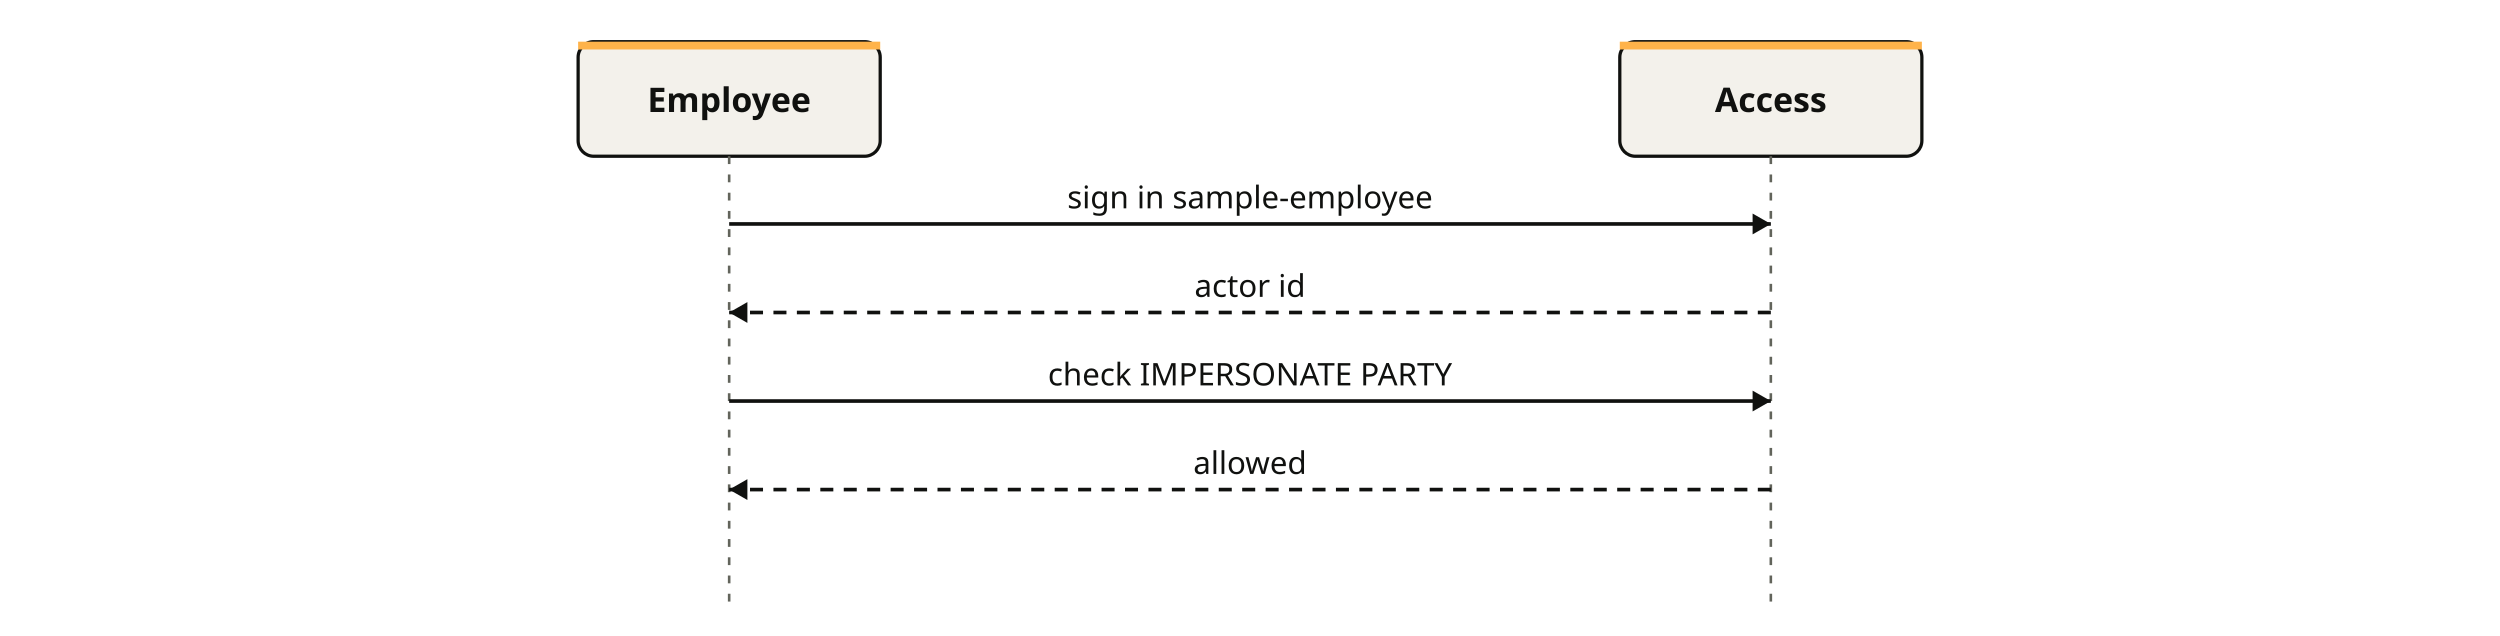
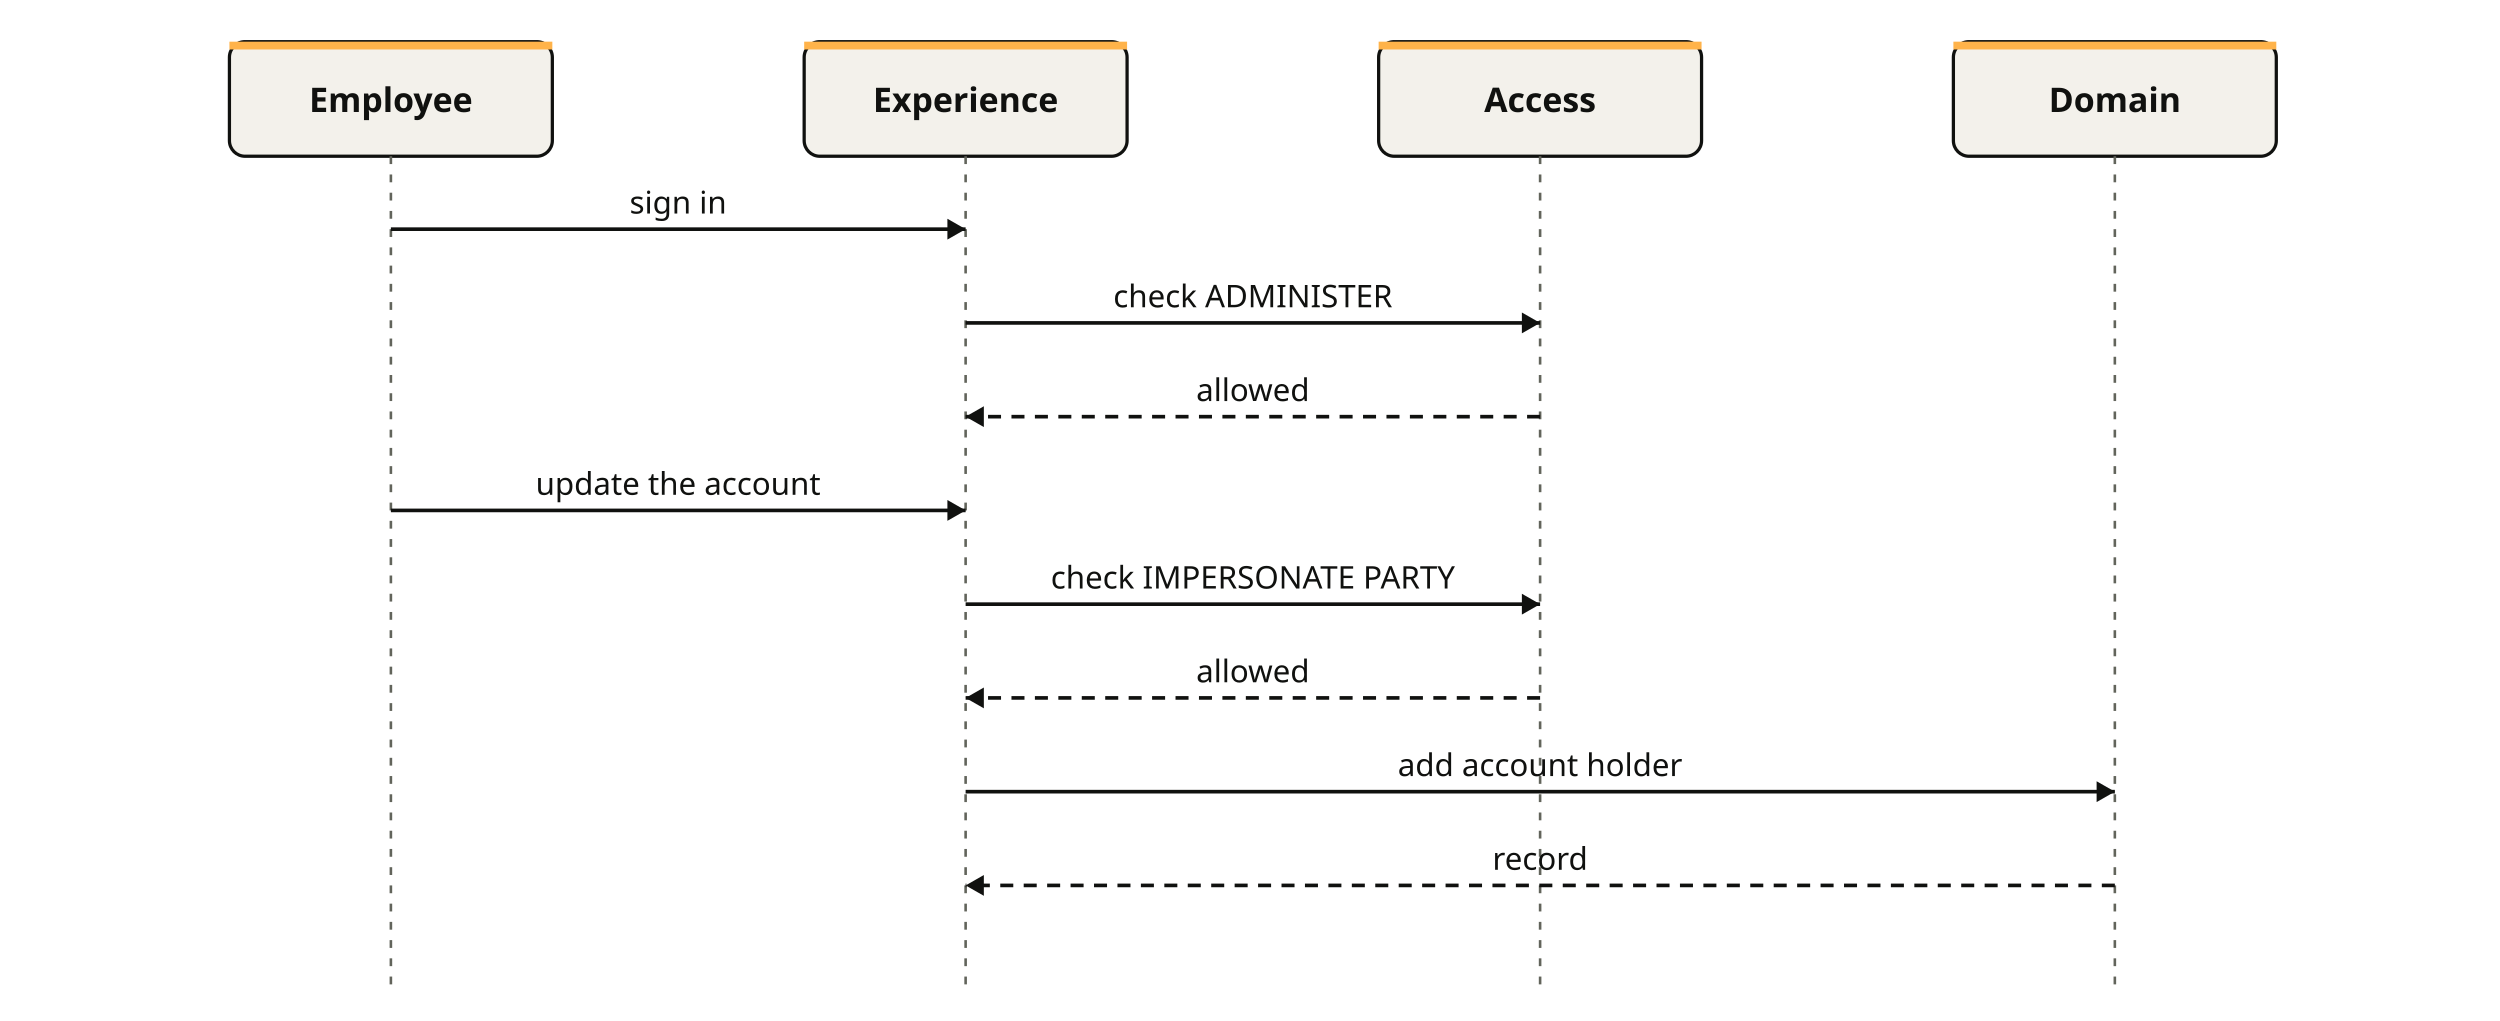
- <svg xmlns="http://www.w3.org/2000/svg" viewBox="0 0 960 244" role="img">
+ <svg xmlns="http://www.w3.org/2000/svg" viewBox="0 0 960 392" role="img">
  <style>text{font-family:Manrope,system-ui,sans-serif}</style>
-   <rect x="222.0" y="16" width="116" height="44" rx="6" fill="#f3f1eb" stroke="#10110f" stroke-width="1.25" />
-   <rect x="222.0" y="16" width="116" height="3" fill="#ffb34a" />
-   <text x="280.0" y="43" fill="#10110f" font-size="13" font-weight="700" text-anchor="middle">Employee</text>
-   <line x1="280.0" y1="60" x2="280.0" y2="232" stroke="#62645b" stroke-width="1" stroke-dasharray="3 4" />
-   <rect x="622.0" y="16" width="116" height="44" rx="6" fill="#f3f1eb" stroke="#10110f" stroke-width="1.25" />
-   <rect x="622.0" y="16" width="116" height="3" fill="#ffb34a" />
-   <text x="680.0" y="43" fill="#10110f" font-size="13" font-weight="700" text-anchor="middle">Access</text>
-   <line x1="680.0" y1="60" x2="680.0" y2="232" stroke="#62645b" stroke-width="1" stroke-dasharray="3 4" />
-   <line x1="280.0" y1="86" x2="680.0" y2="86" stroke="#10110f" stroke-width="1.4" />
-   <polygon points="680.0,86 673.0,82 673.0,90" fill="#10110f" />
-   <text x="480.0" y="80" fill="#10110f" font-size="12" text-anchor="middle">sign in sample-employee</text>
-   <line x1="680.0" y1="120" x2="280.0" y2="120" stroke="#10110f" stroke-width="1.4" stroke-dasharray="5 4" />
-   <polygon points="280.0,120 287.0,116 287.0,124" fill="#10110f" />
-   <text x="480.0" y="114" fill="#10110f" font-size="12" text-anchor="middle">actor id</text>
-   <line x1="280.0" y1="154" x2="680.0" y2="154" stroke="#10110f" stroke-width="1.4" />
-   <polygon points="680.0,154 673.0,150 673.0,158" fill="#10110f" />
-   <text x="480.0" y="148" fill="#10110f" font-size="12" text-anchor="middle">check IMPERSONATE PARTY</text>
-   <line x1="680.0" y1="188" x2="280.0" y2="188" stroke="#10110f" stroke-width="1.4" stroke-dasharray="5 4" />
-   <polygon points="280.0,188 287.0,184 287.0,192" fill="#10110f" />
-   <text x="480.0" y="182" fill="#10110f" font-size="12" text-anchor="middle">allowed</text>
+   <rect x="88.1" y="16" width="124" height="44" rx="6" fill="#f3f1eb" stroke="#10110f" stroke-width="1.25" />
+   <rect x="88.1" y="16" width="124" height="3" fill="#ffb34a" />
+   <text x="150.1" y="43" fill="#10110f" font-size="13" font-weight="700" text-anchor="middle">Employee</text>
+   <line x1="150.1" y1="60" x2="150.1" y2="382" stroke="#62645b" stroke-width="1" stroke-dasharray="3 4" />
+   <rect x="308.8" y="16" width="124" height="44" rx="6" fill="#f3f1eb" stroke="#10110f" stroke-width="1.25" />
+   <rect x="308.8" y="16" width="124" height="3" fill="#ffb34a" />
+   <text x="370.8" y="43" fill="#10110f" font-size="13" font-weight="700" text-anchor="middle">Experience</text>
+   <line x1="370.8" y1="60" x2="370.8" y2="382" stroke="#62645b" stroke-width="1" stroke-dasharray="3 4" />
+   <rect x="529.4" y="16" width="124" height="44" rx="6" fill="#f3f1eb" stroke="#10110f" stroke-width="1.25" />
+   <rect x="529.4" y="16" width="124" height="3" fill="#ffb34a" />
+   <text x="591.4" y="43" fill="#10110f" font-size="13" font-weight="700" text-anchor="middle">Access</text>
+   <line x1="591.4" y1="60" x2="591.4" y2="382" stroke="#62645b" stroke-width="1" stroke-dasharray="3 4" />
+   <rect x="750.1" y="16" width="124" height="44" rx="6" fill="#f3f1eb" stroke="#10110f" stroke-width="1.25" />
+   <rect x="750.1" y="16" width="124" height="3" fill="#ffb34a" />
+   <text x="812.1" y="43" fill="#10110f" font-size="13" font-weight="700" text-anchor="middle">Domain</text>
+   <line x1="812.1" y1="60" x2="812.1" y2="382" stroke="#62645b" stroke-width="1" stroke-dasharray="3 4" />
+   <line x1="150.1" y1="88" x2="370.8" y2="88" stroke="#10110f" stroke-width="1.4" />
+   <polygon points="370.8,88 363.8,84 363.8,92" fill="#10110f" />
+   <text x="260.4" y="82" fill="#10110f" font-size="12" text-anchor="middle">sign in</text>
+   <line x1="370.8" y1="124" x2="591.4" y2="124" stroke="#10110f" stroke-width="1.4" />
+   <polygon points="591.4,124 584.4,120 584.4,128" fill="#10110f" />
+   <text x="481.1" y="118" fill="#10110f" font-size="12" text-anchor="middle">check ADMINISTER</text>
+   <line x1="591.4" y1="160" x2="370.8" y2="160" stroke="#10110f" stroke-width="1.4" stroke-dasharray="5 4" />
+   <polygon points="370.8,160 377.8,156 377.8,164" fill="#10110f" />
+   <text x="481.1" y="154" fill="#10110f" font-size="12" text-anchor="middle">allowed</text>
+   <line x1="150.1" y1="196" x2="370.8" y2="196" stroke="#10110f" stroke-width="1.4" />
+   <polygon points="370.8,196 363.8,192 363.8,200" fill="#10110f" />
+   <text x="260.4" y="190" fill="#10110f" font-size="12" text-anchor="middle">update the account</text>
+   <line x1="370.8" y1="232" x2="591.4" y2="232" stroke="#10110f" stroke-width="1.4" />
+   <polygon points="591.4,232 584.4,228 584.4,236" fill="#10110f" />
+   <text x="481.1" y="226" fill="#10110f" font-size="12" text-anchor="middle">check IMPERSONATE PARTY</text>
+   <line x1="591.4" y1="268" x2="370.8" y2="268" stroke="#10110f" stroke-width="1.4" stroke-dasharray="5 4" />
+   <polygon points="370.8,268 377.8,264 377.8,272" fill="#10110f" />
+   <text x="481.1" y="262" fill="#10110f" font-size="12" text-anchor="middle">allowed</text>
+   <line x1="370.8" y1="304" x2="812.1" y2="304" stroke="#10110f" stroke-width="1.4" />
+   <polygon points="812.1,304 805.1,300 805.1,308" fill="#10110f" />
+   <text x="591.4" y="298" fill="#10110f" font-size="12" text-anchor="middle">add account holder</text>
+   <line x1="812.1" y1="340" x2="370.8" y2="340" stroke="#10110f" stroke-width="1.4" stroke-dasharray="5 4" />
+   <polygon points="370.8,340 377.8,336 377.8,344" fill="#10110f" />
+   <text x="591.4" y="334" fill="#10110f" font-size="12" text-anchor="middle">record</text>
</svg>
